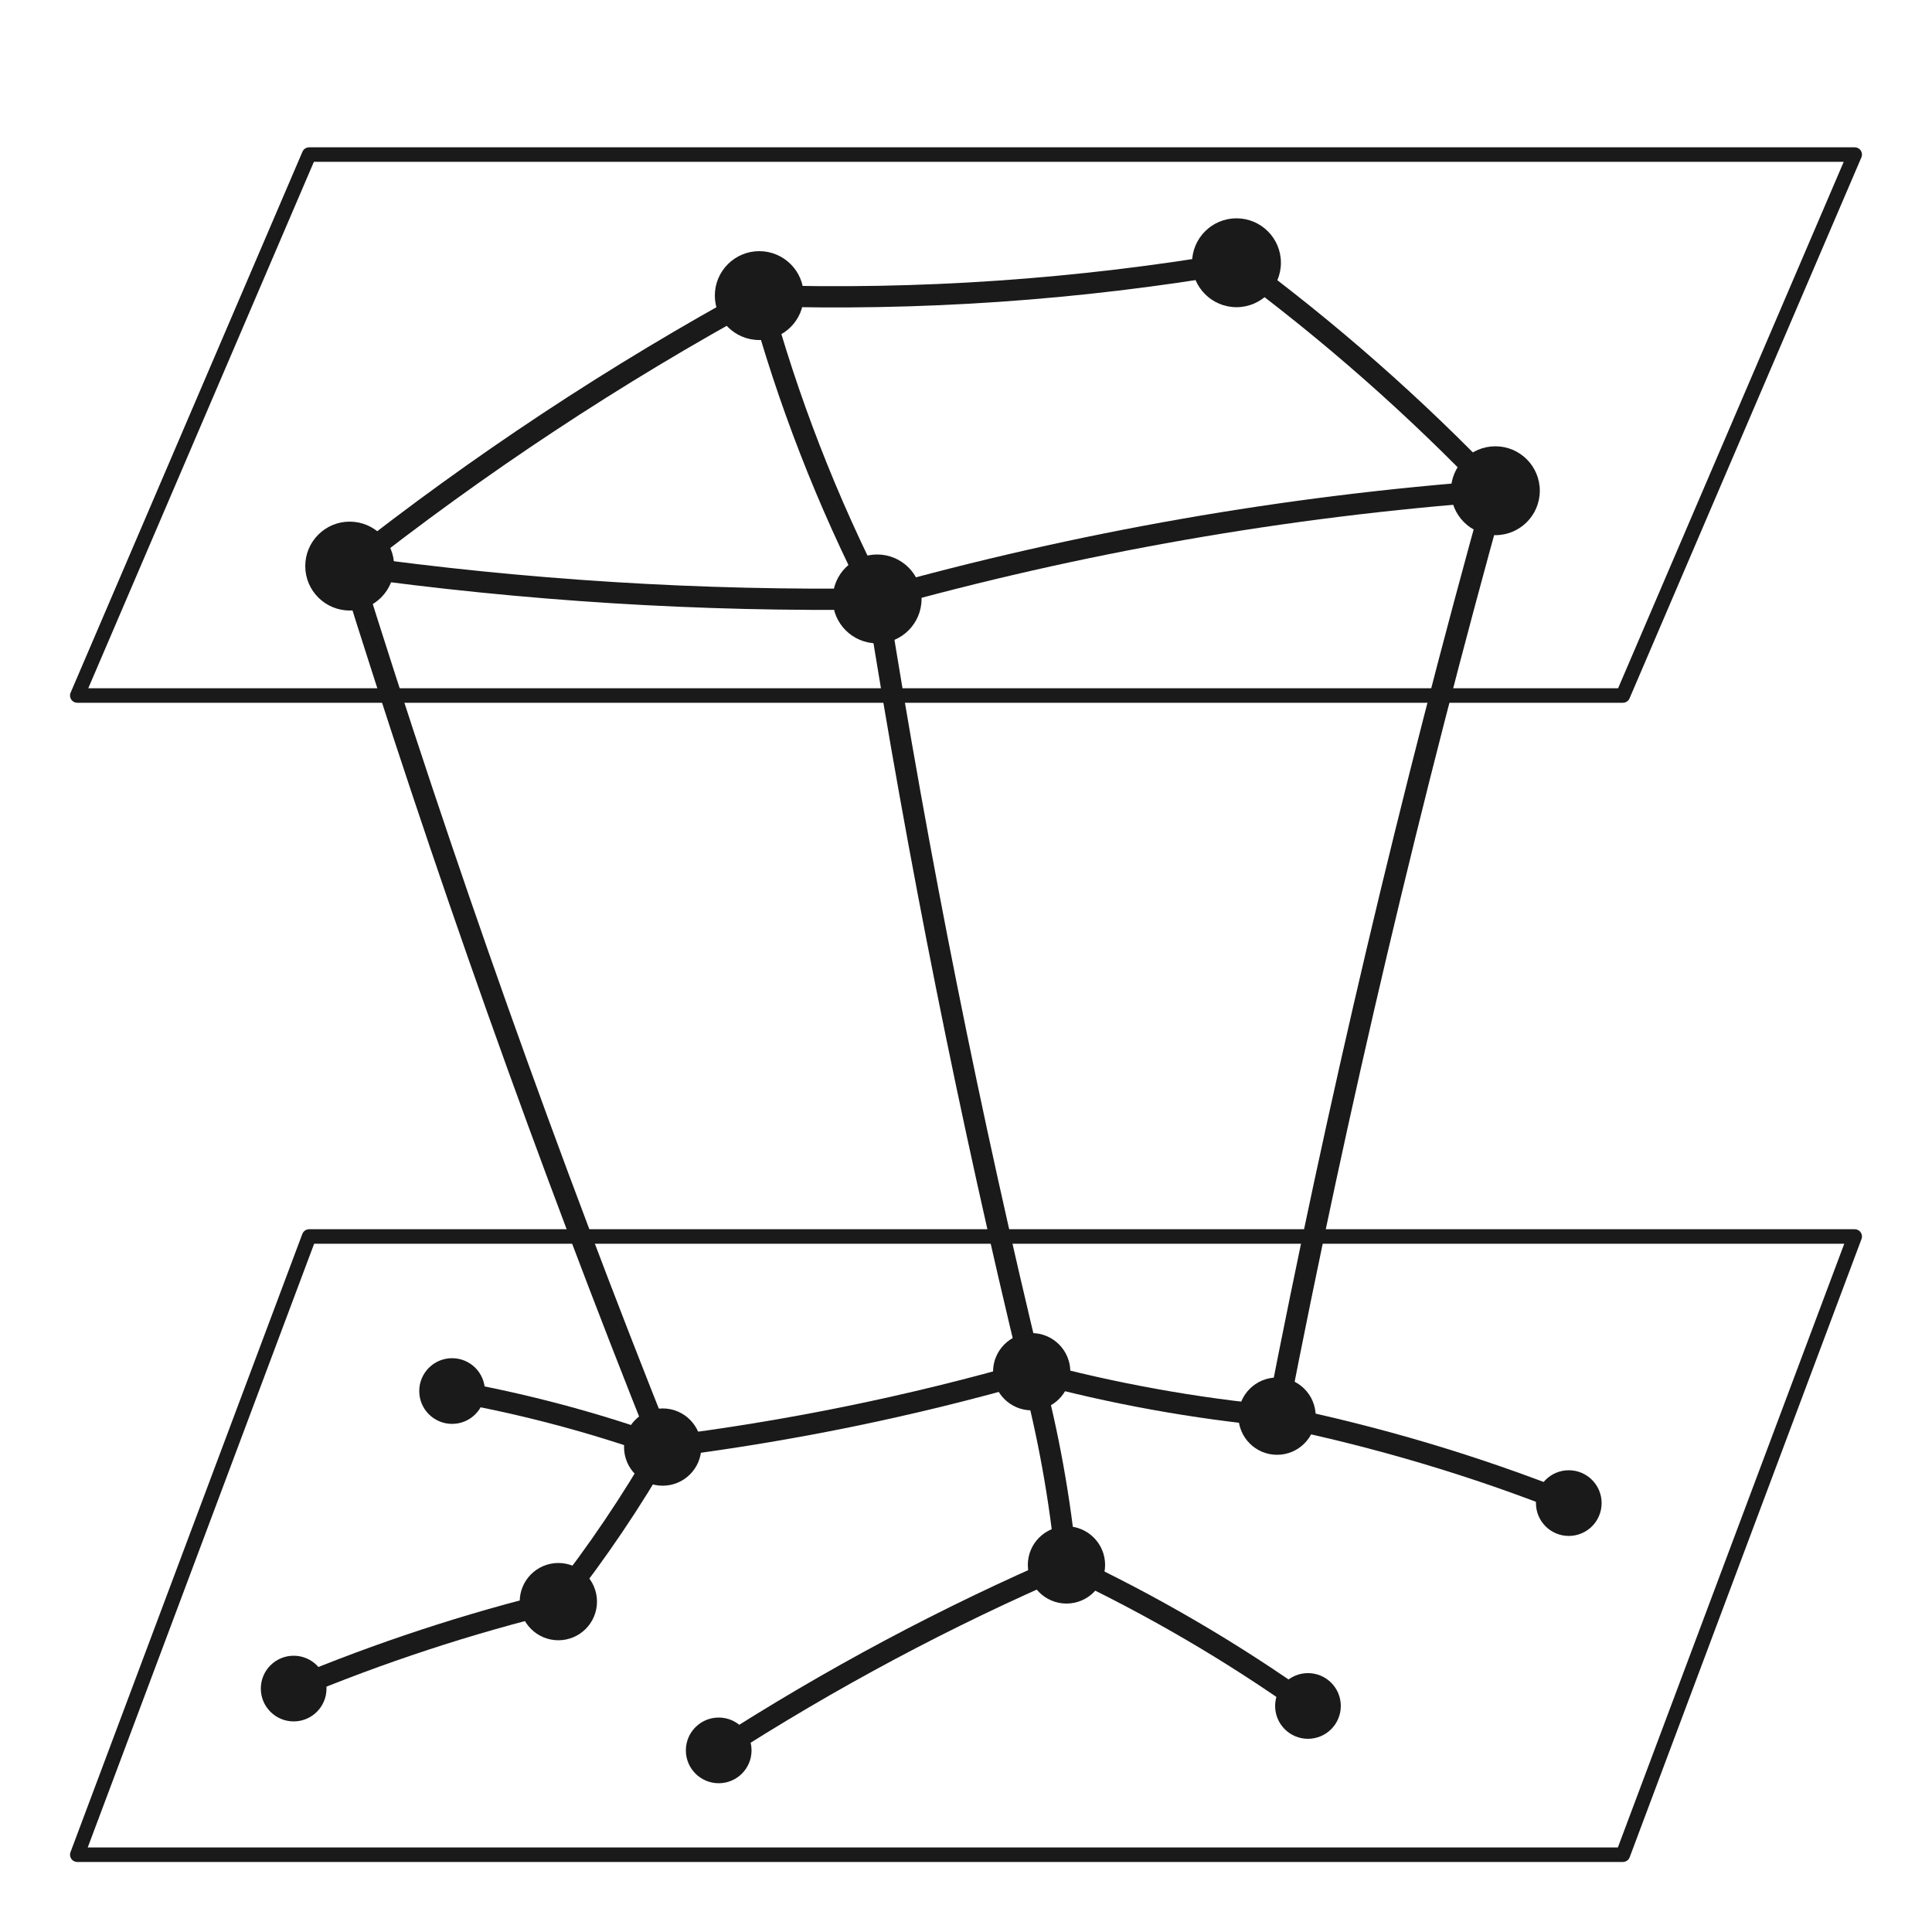
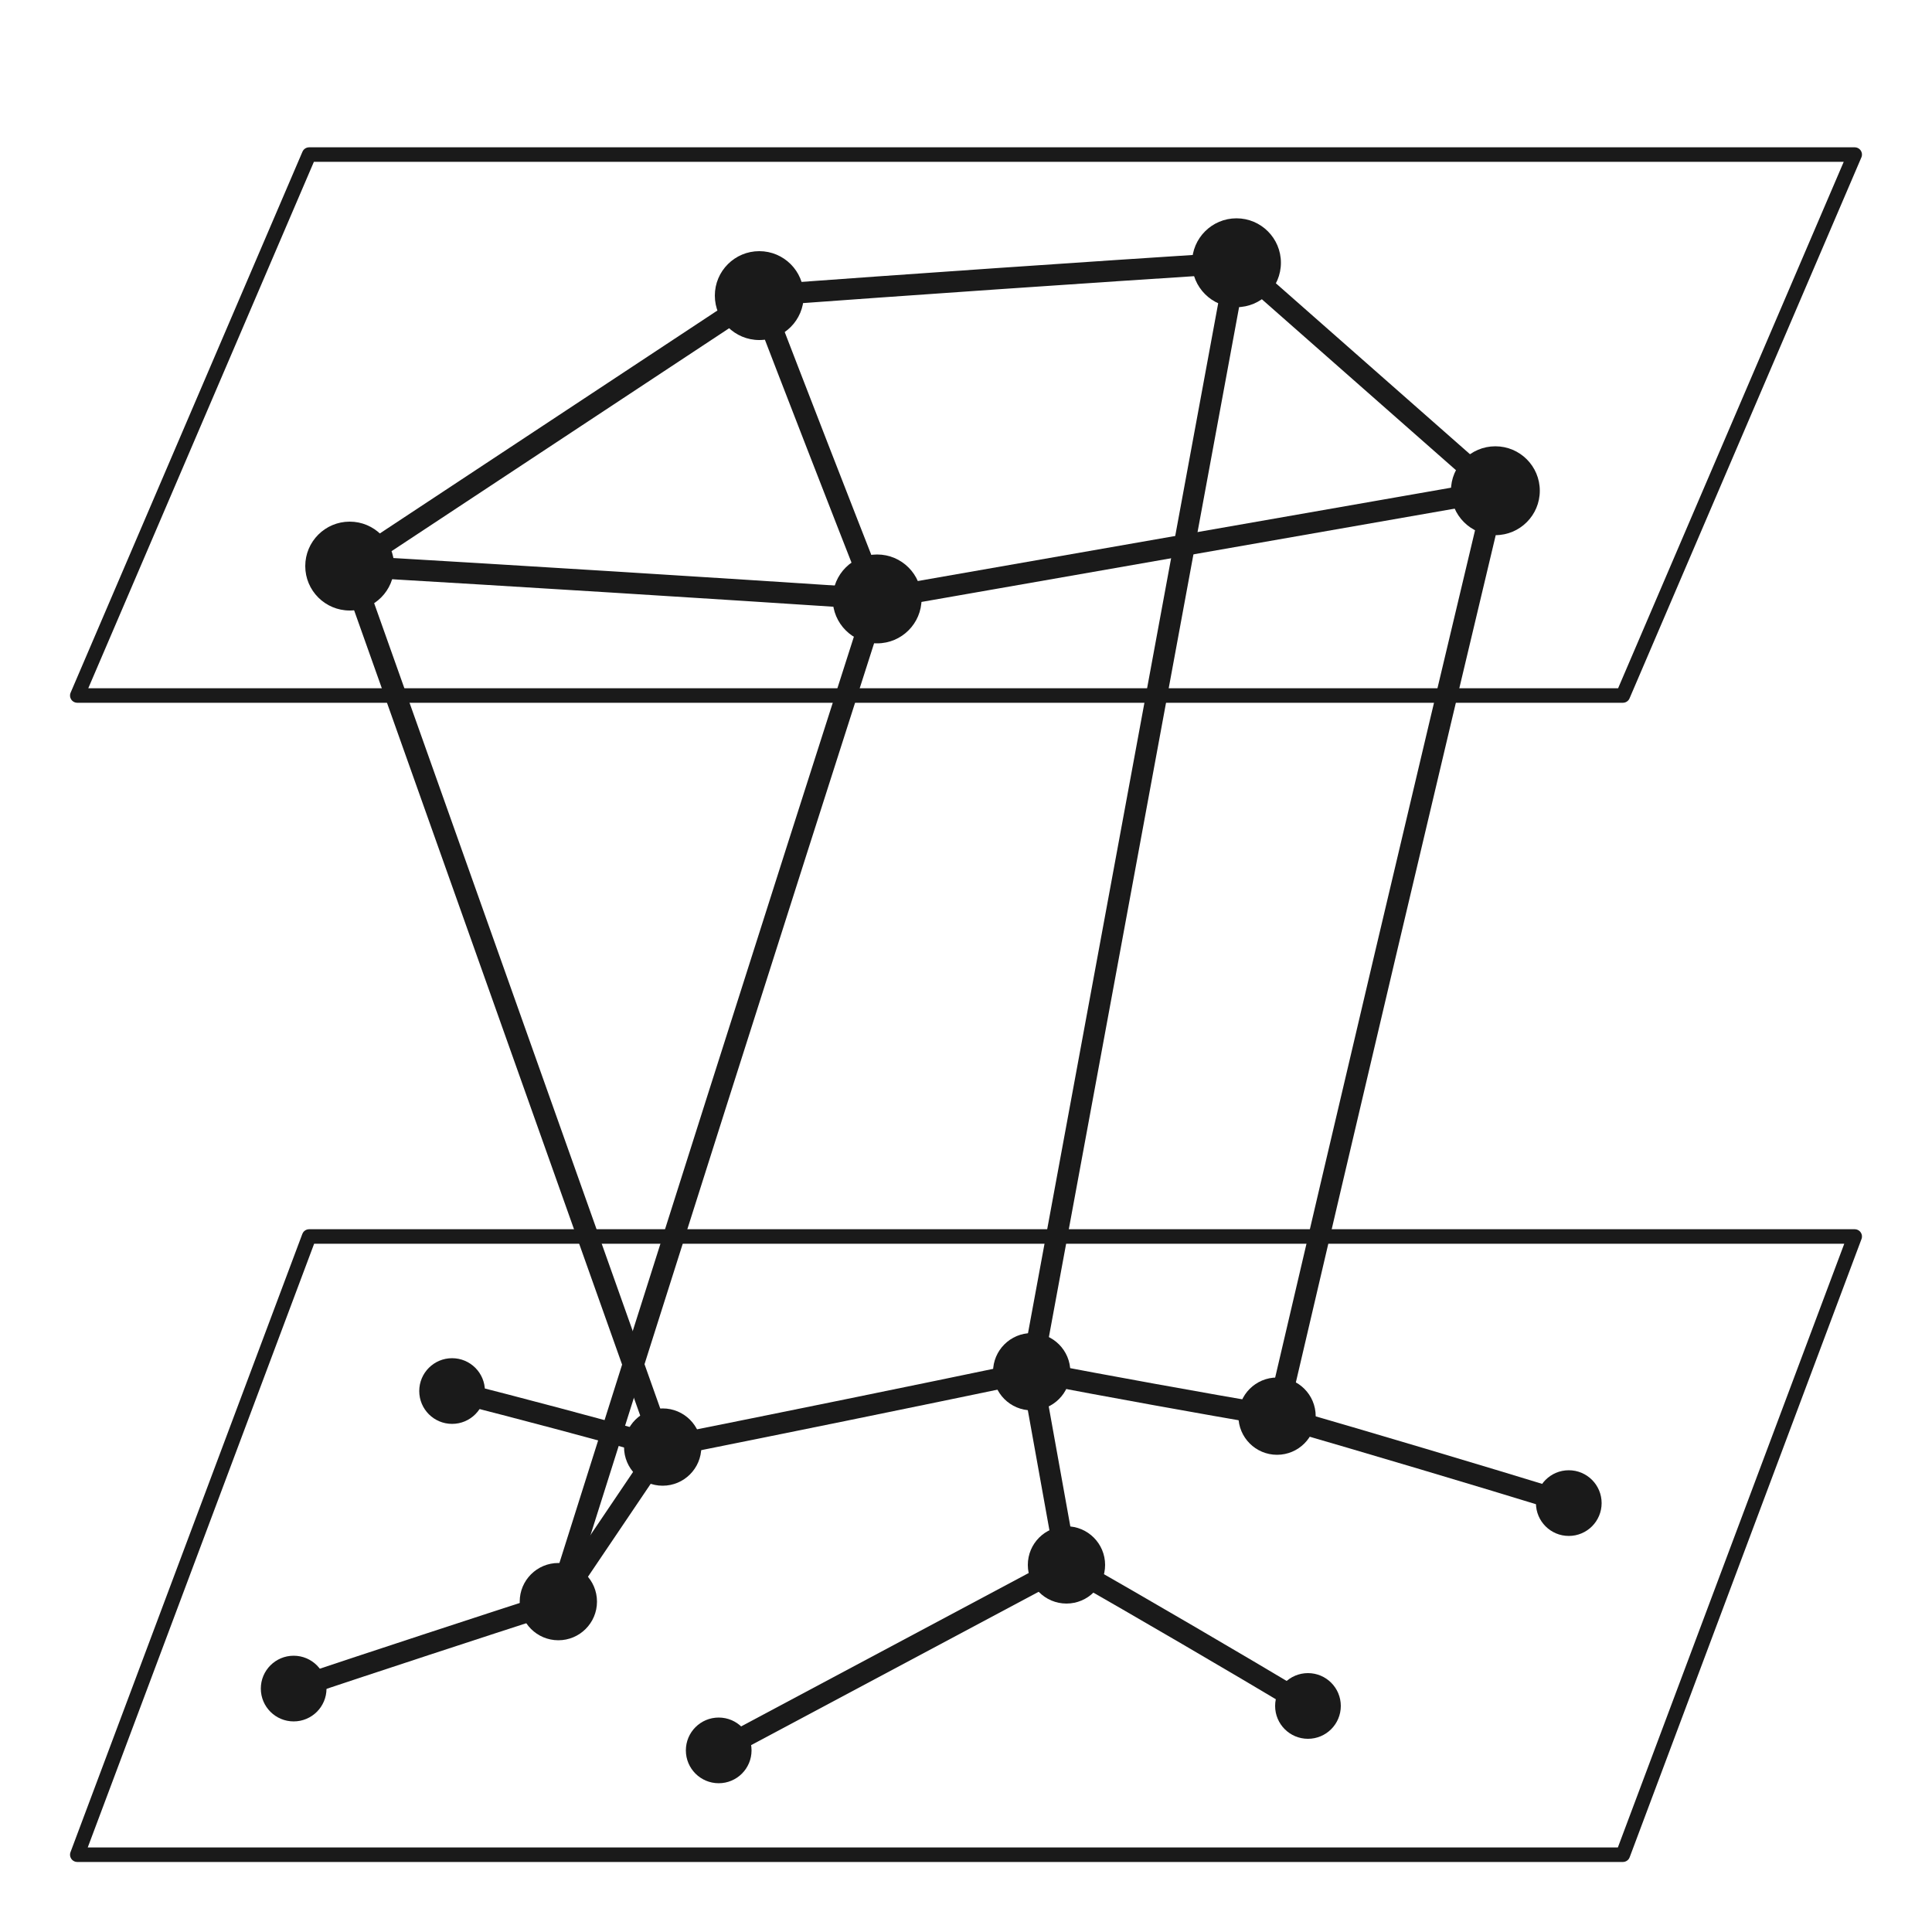
<svg xmlns="http://www.w3.org/2000/svg" viewBox="0 0 100 100" role="img" aria-label="A meshed network above a branching one">
  <g fill="none" stroke="#1a1a1a" stroke-width="1.1" stroke-linecap="round" stroke-linejoin="round">
    <path d="M4.0,36.0 L16.0,8.0 L96.0,8.0 L84.0,36.0Z" stroke-width="0.75" />
    <path d="M4.0,96.0 L16.0,64.0 L96.0,64.0 L84.0,96.0Z" stroke-width="0.75" />
-     <path d="M18.1,29.3 Q28.1,21.4 39.3,15.3" />
-     <path d="M39.3,15.3 Q51.7,15.7 64.0,13.6" />
-     <path d="M64.0,13.6 Q71.2,18.9 77.4,25.4" />
-     <path d="M77.4,25.4 Q61.1,26.6 45.4,31.0" />
-     <path d="M45.4,31.0 Q31.7,31.2 18.1,29.3" />
-     <path d="M39.3,15.3 Q41.5,23.4 45.4,31.0" />
-     <path d="M18.1,29.3 Q25.3,52.4 34.3,74.9" />
-     <path d="M45.4,31.0 Q48.6,51.2 53.4,71.0" />
-     <path d="M77.4,25.4 Q70.8,49.1 66.1,73.3" />
-     <path d="M53.4,71.0 Q44.0,73.7 34.3,74.9" />
-     <path d="M53.4,71.0 Q59.7,72.7 66.1,73.3" />
-     <path d="M53.4,71.0 Q54.7,75.9 55.2,81.0" />
-     <path d="M34.3,74.9 Q29.0,73.0 23.4,72.0" />
-     <path d="M34.3,74.9 Q31.9,79.1 28.9,82.9" />
-     <path d="M28.9,82.9 Q21.9,84.6 15.2,87.4" />
-     <path d="M66.1,73.3 Q73.9,74.9 81.2,77.8" />
-     <path d="M55.2,81.0 Q45.9,85.0 37.2,90.6" />
-     <path d="M55.2,81.0 Q61.8,84.1 67.7,88.3" />
+     <path d="M18.1,29.3 Q28.7,22.3 39.3,15.3" />
+     <path d="M39.3,15.3 Q51.6,14.4 64.0,13.6" />
+     <path d="M64.0,13.6 Q70.7,19.5 77.4,25.4" />
+     <path d="M77.4,25.4 Q61.4,28.2 45.4,31.0" />
+     <path d="M45.4,31.0 Q31.7,30.1 18.1,29.3" />
+     <path d="M39.3,15.3 Q42.3,23.1 45.4,31.0" />
+     <path d="M18.1,29.3 Q26.2,52.1 34.3,74.9" />
+     <path d="M45.4,31.0 Q37.1,56.9 28.9,82.9" />
+     <path d="M64.0,13.6 Q58.7,42.3 53.4,71.0" />
+     <path d="M77.4,25.4 Q71.7,49.3 66.1,73.3" />
+     <path d="M53.4,71.0 Q43.8,73.0 34.3,74.9" />
+     <path d="M53.4,71.0 Q59.7,72.2 66.1,73.3" />
+     <path d="M53.4,71.0 Q54.3,76.0 55.2,81.0" />
+     <path d="M34.3,74.9 Q28.9,73.4 23.4,72.0" />
+     <path d="M34.3,74.9 Q31.6,78.9 28.9,82.9" />
+     <path d="M28.9,82.9 Q22.1,85.1 15.2,87.4" />
+     <path d="M66.1,73.3 Q73.7,75.5 81.2,77.8" />
+     <path d="M55.2,81.0 Q46.2,85.8 37.2,90.6" />
+     <path d="M55.2,81.0 Q61.5,84.6 67.7,88.3" />
  </g>
  <circle cx="18.1" cy="29.3" r="2.3" fill="#1a1a1a" />
  <circle cx="39.3" cy="15.3" r="2.3" fill="#1a1a1a" />
  <circle cx="64.0" cy="13.6" r="2.3" fill="#1a1a1a" />
  <circle cx="77.4" cy="25.4" r="2.3" fill="#1a1a1a" />
  <circle cx="45.4" cy="31.0" r="2.3" fill="#1a1a1a" />
  <circle cx="53.4" cy="71.0" r="2.0" fill="#1a1a1a" />
  <circle cx="34.3" cy="74.9" r="2.0" fill="#1a1a1a" />
  <circle cx="66.1" cy="73.3" r="2.0" fill="#1a1a1a" />
  <circle cx="55.2" cy="81.0" r="2.0" fill="#1a1a1a" />
  <circle cx="28.9" cy="82.9" r="2.0" fill="#1a1a1a" />
  <circle cx="23.4" cy="72.0" r="1.7" fill="#1a1a1a" />
  <circle cx="15.2" cy="87.4" r="1.7" fill="#1a1a1a" />
  <circle cx="81.2" cy="77.8" r="1.7" fill="#1a1a1a" />
  <circle cx="37.2" cy="90.6" r="1.7" fill="#1a1a1a" />
  <circle cx="67.7" cy="88.3" r="1.7" fill="#1a1a1a" />
</svg>
